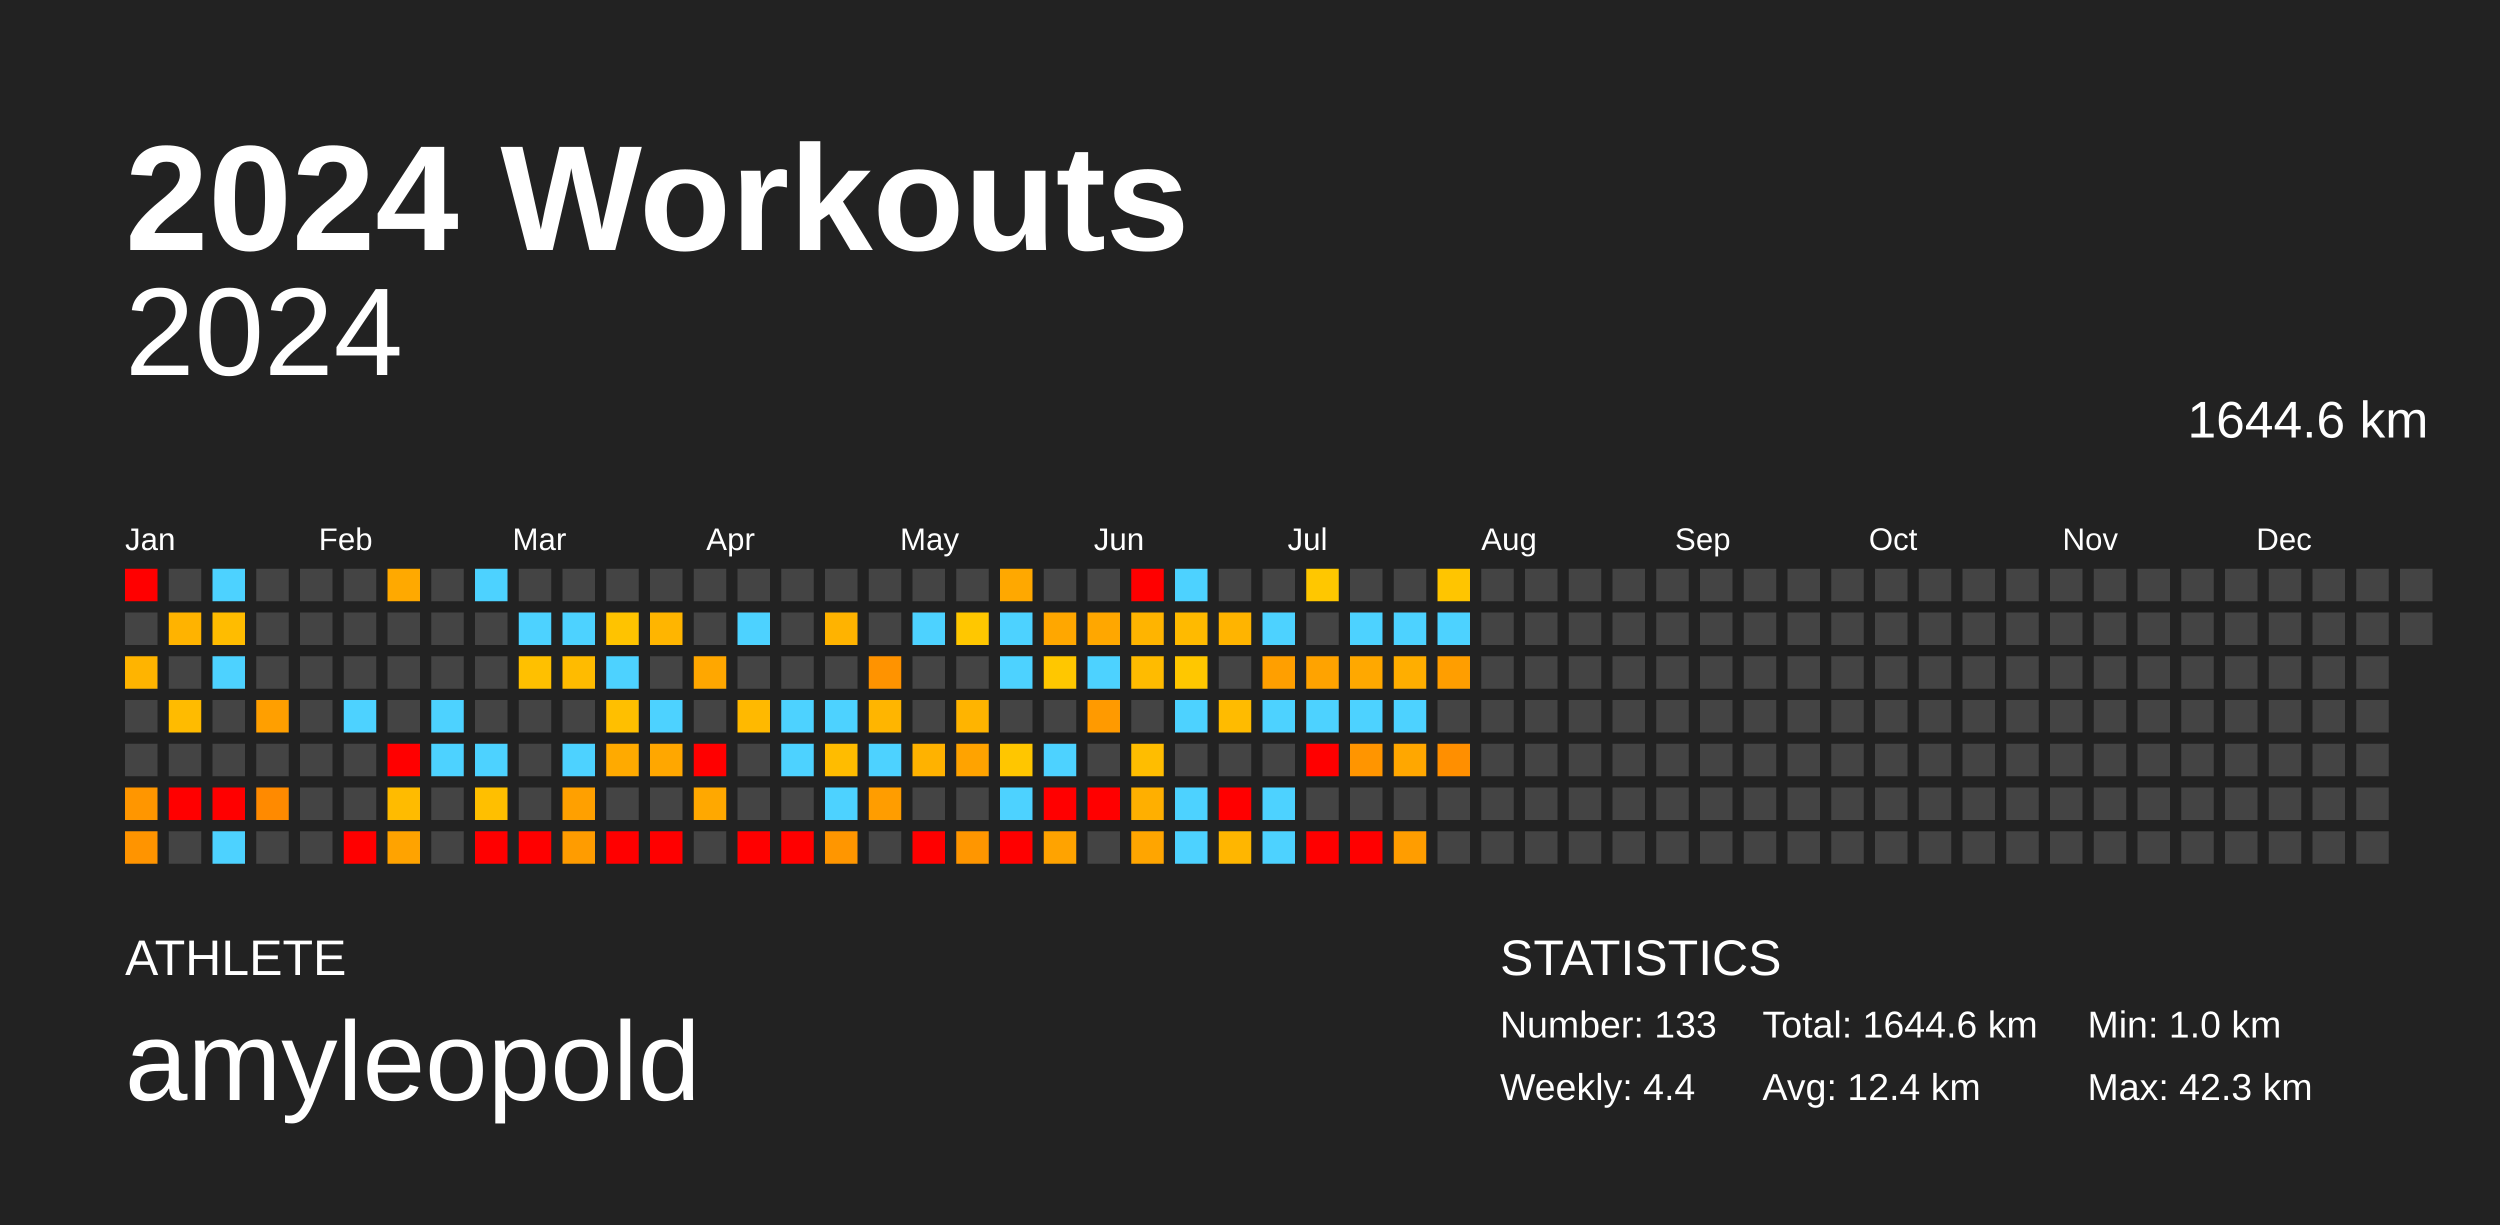
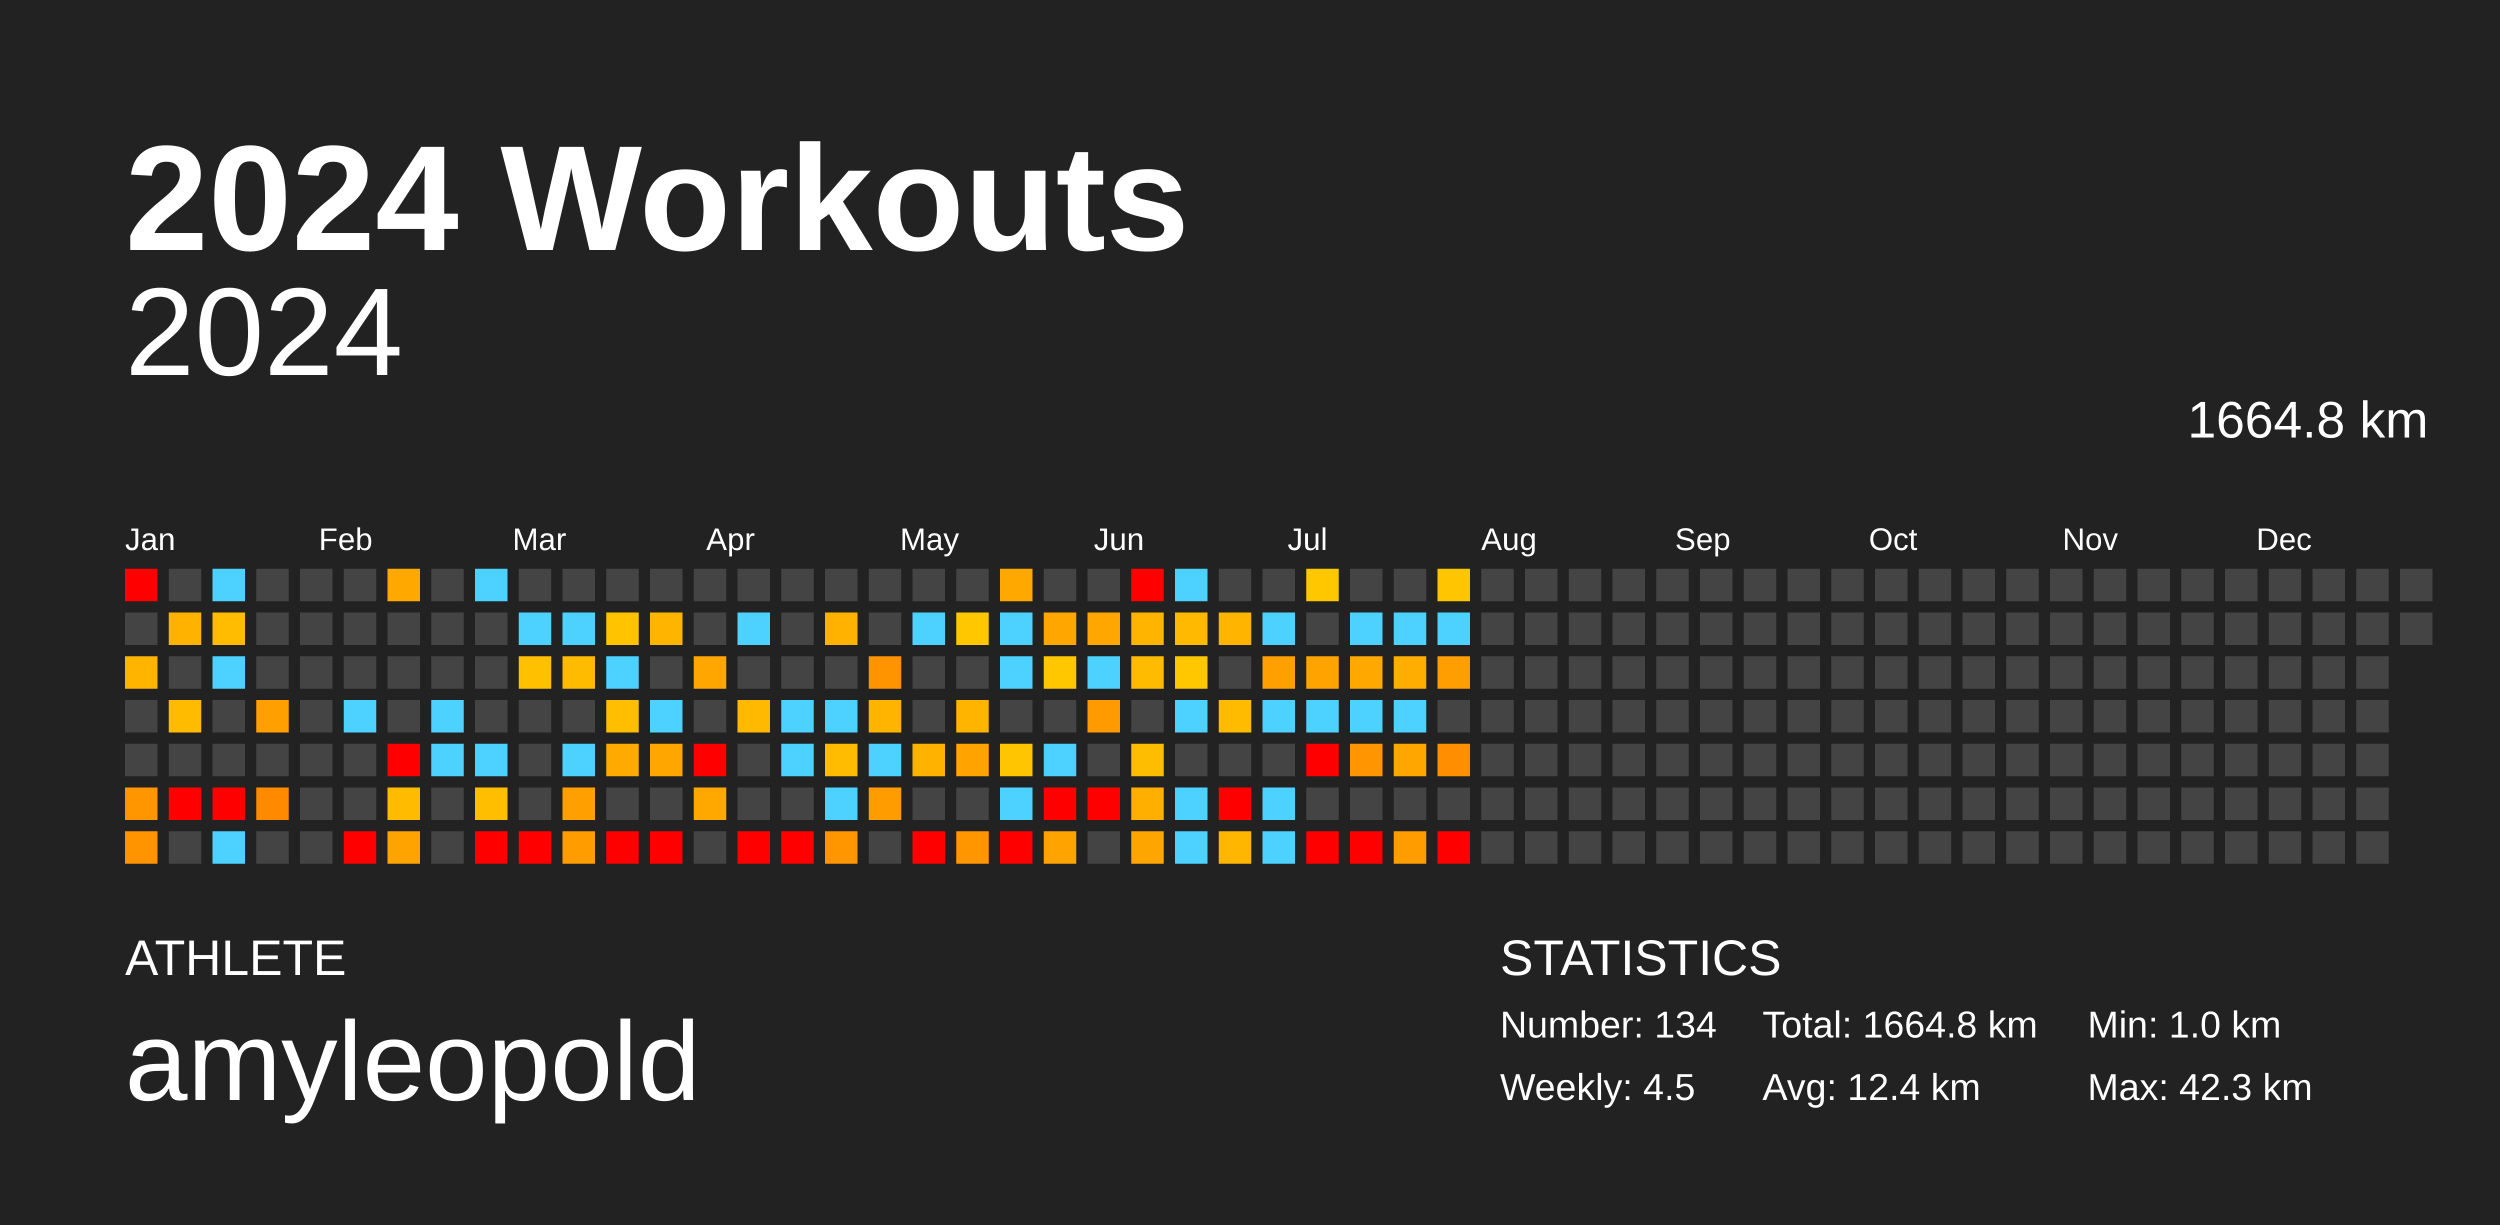
<svg xmlns="http://www.w3.org/2000/svg" baseProfile="full" height="98mm" version="1.1" viewBox="0,0,200,98" width="200mm">
  <defs />
  <rect fill="#222222" height="98" width="200" x="0" y="0" />
  <text fill="#FFFFFF" style="font-size:12px; font-family:Arial; font-weight:bold;" x="10" y="20">2024 Workouts</text>
  <text fill="#FFFFFF" style="font-size:4px; font-family:Arial" x="10" y="78">ATHLETE</text>
  <text fill="#FFFFFF" style="font-size:9px; font-family:Arial" x="10" y="88">amyleopold</text>
  <text fill="#FFFFFF" style="font-size:4px; font-family:Arial" x="120" y="78">STATISTICS</text>
-   <text fill="#FFFFFF" style="font-size:3px; font-family:Arial" x="120" y="83">Number: 133</text>
-   <text fill="#FFFFFF" style="font-size:3px; font-family:Arial" x="120" y="88">Weekly: 4.4</text>
-   <text fill="#FFFFFF" style="font-size:3px; font-family:Arial" x="141" y="83">Total: 1644.6 km</text>
+   <text fill="#FFFFFF" style="font-size:3px; font-family:Arial" x="120" y="83">Number: 134</text>
+   <text fill="#FFFFFF" style="font-size:3px; font-family:Arial" x="120" y="88">Weekly: 4.5</text>
+   <text fill="#FFFFFF" style="font-size:3px; font-family:Arial" x="141" y="83">Total: 1664.8 km</text>
  <text fill="#FFFFFF" style="font-size:3px; font-family:Arial" x="141" y="88">Avg: 12.4 km</text>
  <text fill="#FFFFFF" style="font-size:3px; font-family:Arial" x="167" y="83">Min: 1.0 km</text>
  <text fill="#FFFFFF" style="font-size:3px; font-family:Arial" x="167" y="88">Max: 42.3 km</text>
  <text alignment-baseline="hanging" fill="#FFFFFF" style="font-size:10.0px; font-family:Arial;" x="10" y="30">2024</text>
-   <text alignment-baseline="hanging" fill="#FFFFFF" style="font-size:4.125px; font-family:Arial;" x="175" y="35">1644.6 km</text>
+   <text alignment-baseline="hanging" fill="#FFFFFF" style="font-size:4.125px; font-family:Arial;" x="175" y="35">1664.8 km</text>
  <text fill="#FFFFFF" style="font-size:2.5px; font-family:Arial" x="10.0" y="44">Jan</text>
  <text fill="#FFFFFF" style="font-size:2.5px; font-family:Arial" x="25.5" y="44">Feb</text>
  <text fill="#FFFFFF" style="font-size:2.5px; font-family:Arial" x="41.0" y="44">Mar</text>
  <text fill="#FFFFFF" style="font-size:2.5px; font-family:Arial" x="56.5" y="44">Apr</text>
  <text fill="#FFFFFF" style="font-size:2.5px; font-family:Arial" x="72.0" y="44">May</text>
  <text fill="#FFFFFF" style="font-size:2.5px; font-family:Arial" x="87.5" y="44">Jun</text>
  <text fill="#FFFFFF" style="font-size:2.5px; font-family:Arial" x="103.0" y="44">Jul</text>
  <text fill="#FFFFFF" style="font-size:2.5px; font-family:Arial" x="118.5" y="44">Aug</text>
  <text fill="#FFFFFF" style="font-size:2.5px; font-family:Arial" x="134.0" y="44">Sep</text>
  <text fill="#FFFFFF" style="font-size:2.5px; font-family:Arial" x="149.5" y="44">Oct</text>
  <text fill="#FFFFFF" style="font-size:2.5px; font-family:Arial" x="165.0" y="44">Nov</text>
  <text fill="#FFFFFF" style="font-size:2.5px; font-family:Arial" x="180.5" y="44">Dec</text>
  <rect fill="red" height="2.6" width="2.6" x="10.0" y="45.5" />
  <rect fill="#444444" height="2.6" width="2.6" x="10.0" y="49.0" />
  <rect fill="#ffb400" height="2.6" width="2.6" x="10.0" y="52.5" />
  <rect fill="#444444" height="2.6" width="2.6" x="10.0" y="56.0" />
  <rect fill="#444444" height="2.6" width="2.6" x="10.0" y="59.5" />
  <rect fill="#ff9600" height="2.6" width="2.6" x="10.0" y="63.0" />
  <rect fill="#ff9400" height="2.6" width="2.6" x="10.0" y="66.5" />
  <rect fill="#444444" height="2.6" width="2.6" x="13.5" y="45.5" />
  <rect fill="#ffb300" height="2.6" width="2.6" x="13.5" y="49.0" />
  <rect fill="#444444" height="2.6" width="2.6" x="13.5" y="52.5" />
  <rect fill="#ffbb00" height="2.6" width="2.6" x="13.5" y="56.0" />
  <rect fill="#444444" height="2.6" width="2.6" x="13.5" y="59.5" />
  <rect fill="red" height="2.6" width="2.6" x="13.5" y="63.0" />
  <rect fill="#444444" height="2.6" width="2.6" x="13.5" y="66.5" />
  <rect fill="#4dd2ff" height="2.6" width="2.6" x="17.0" y="45.5" />
  <rect fill="#ffbc00" height="2.6" width="2.6" x="17.0" y="49.0" />
  <rect fill="#4dd2ff" height="2.6" width="2.6" x="17.0" y="52.5" />
  <rect fill="#444444" height="2.6" width="2.6" x="17.0" y="56.0" />
  <rect fill="#444444" height="2.6" width="2.6" x="17.0" y="59.5" />
  <rect fill="red" height="2.6" width="2.6" x="17.0" y="63.0" />
  <rect fill="#4dd2ff" height="2.6" width="2.6" x="17.0" y="66.5" />
  <rect fill="#444444" height="2.6" width="2.6" x="20.5" y="45.5" />
  <rect fill="#444444" height="2.6" width="2.6" x="20.5" y="49.0" />
  <rect fill="#444444" height="2.6" width="2.6" x="20.5" y="52.5" />
  <rect fill="#ff9f00" height="2.6" width="2.6" x="20.5" y="56.0" />
  <rect fill="#444444" height="2.6" width="2.6" x="20.5" y="59.5" />
  <rect fill="#ff8a00" height="2.6" width="2.6" x="20.5" y="63.0" />
  <rect fill="#444444" height="2.6" width="2.6" x="20.5" y="66.5" />
  <rect fill="#444444" height="2.6" width="2.6" x="24.0" y="45.5" />
  <rect fill="#444444" height="2.6" width="2.6" x="24.0" y="49.0" />
  <rect fill="#444444" height="2.6" width="2.6" x="24.0" y="52.5" />
  <rect fill="#444444" height="2.6" width="2.6" x="24.0" y="56.0" />
  <rect fill="#444444" height="2.6" width="2.6" x="24.0" y="59.5" />
  <rect fill="#444444" height="2.6" width="2.6" x="24.0" y="63.0" />
  <rect fill="#444444" height="2.6" width="2.6" x="24.0" y="66.5" />
  <rect fill="#444444" height="2.6" width="2.6" x="27.5" y="45.5" />
  <rect fill="#444444" height="2.6" width="2.6" x="27.5" y="49.0" />
  <rect fill="#444444" height="2.6" width="2.6" x="27.5" y="52.5" />
  <rect fill="#4dd2ff" height="2.6" width="2.6" x="27.5" y="56.0" />
  <rect fill="#444444" height="2.6" width="2.6" x="27.5" y="59.5" />
  <rect fill="#444444" height="2.6" width="2.6" x="27.5" y="63.0" />
  <rect fill="red" height="2.6" width="2.6" x="27.5" y="66.5" />
  <rect fill="#ffa900" height="2.6" width="2.6" x="31.0" y="45.5" />
  <rect fill="#444444" height="2.6" width="2.6" x="31.0" y="49.0" />
  <rect fill="#444444" height="2.6" width="2.6" x="31.0" y="52.5" />
  <rect fill="#444444" height="2.6" width="2.6" x="31.0" y="56.0" />
  <rect fill="red" height="2.6" width="2.6" x="31.0" y="59.5" />
  <rect fill="#ffbb00" height="2.6" width="2.6" x="31.0" y="63.0" />
  <rect fill="#ffa300" height="2.6" width="2.6" x="31.0" y="66.5" />
  <rect fill="#444444" height="2.6" width="2.6" x="34.5" y="45.5" />
  <rect fill="#444444" height="2.6" width="2.6" x="34.5" y="49.0" />
  <rect fill="#444444" height="2.6" width="2.6" x="34.5" y="52.5" />
  <rect fill="#4dd2ff" height="2.6" width="2.6" x="34.5" y="56.0" />
  <rect fill="#4dd2ff" height="2.6" width="2.6" x="34.5" y="59.5" />
  <rect fill="#444444" height="2.6" width="2.6" x="34.5" y="63.0" />
  <rect fill="#444444" height="2.6" width="2.6" x="34.5" y="66.5" />
  <rect fill="#4dd2ff" height="2.6" width="2.6" x="38.0" y="45.5" />
  <rect fill="#444444" height="2.6" width="2.6" x="38.0" y="49.0" />
  <rect fill="#444444" height="2.6" width="2.6" x="38.0" y="52.5" />
  <rect fill="#444444" height="2.6" width="2.6" x="38.0" y="56.0" />
  <rect fill="#4dd2ff" height="2.6" width="2.6" x="38.0" y="59.5" />
  <rect fill="#ffbf00" height="2.6" width="2.6" x="38.0" y="63.0" />
  <rect fill="red" height="2.6" width="2.6" x="38.0" y="66.5" />
  <rect fill="#444444" height="2.6" width="2.6" x="41.5" y="45.5" />
  <rect fill="#4dd2ff" height="2.6" width="2.6" x="41.5" y="49.0" />
  <rect fill="#ffc000" height="2.6" width="2.6" x="41.5" y="52.5" />
  <rect fill="#444444" height="2.6" width="2.6" x="41.5" y="56.0" />
  <rect fill="#444444" height="2.6" width="2.6" x="41.5" y="59.5" />
  <rect fill="#444444" height="2.6" width="2.6" x="41.5" y="63.0" />
  <rect fill="red" height="2.6" width="2.6" x="41.5" y="66.5" />
  <rect fill="#444444" height="2.6" width="2.6" x="45.0" y="45.5" />
  <rect fill="#4dd2ff" height="2.6" width="2.6" x="45.0" y="49.0" />
  <rect fill="#ffbb00" height="2.6" width="2.6" x="45.0" y="52.5" />
  <rect fill="#444444" height="2.6" width="2.6" x="45.0" y="56.0" />
  <rect fill="#4dd2ff" height="2.6" width="2.6" x="45.0" y="59.5" />
  <rect fill="#ffa000" height="2.6" width="2.6" x="45.0" y="63.0" />
  <rect fill="#ff9c00" height="2.6" width="2.6" x="45.0" y="66.5" />
  <rect fill="#444444" height="2.6" width="2.6" x="48.5" y="45.5" />
  <rect fill="#ffc300" height="2.6" width="2.6" x="48.5" y="49.0" />
  <rect fill="#4dd2ff" height="2.6" width="2.6" x="48.5" y="52.5" />
  <rect fill="#ffbf00" height="2.6" width="2.6" x="48.5" y="56.0" />
  <rect fill="#ffaa00" height="2.6" width="2.6" x="48.5" y="59.5" />
  <rect fill="#444444" height="2.6" width="2.6" x="48.5" y="63.0" />
  <rect fill="red" height="2.6" width="2.6" x="48.5" y="66.5" />
  <rect fill="#444444" height="2.6" width="2.6" x="52.0" y="45.5" />
  <rect fill="#ffb500" height="2.6" width="2.6" x="52.0" y="49.0" />
  <rect fill="#444444" height="2.6" width="2.6" x="52.0" y="52.5" />
  <rect fill="#4dd2ff" height="2.6" width="2.6" x="52.0" y="56.0" />
  <rect fill="#ffa700" height="2.6" width="2.6" x="52.0" y="59.5" />
  <rect fill="#444444" height="2.6" width="2.6" x="52.0" y="63.0" />
  <rect fill="red" height="2.6" width="2.6" x="52.0" y="66.5" />
  <rect fill="#444444" height="2.6" width="2.6" x="55.5" y="45.5" />
  <rect fill="#444444" height="2.6" width="2.6" x="55.5" y="49.0" />
  <rect fill="#ffa700" height="2.6" width="2.6" x="55.5" y="52.5" />
  <rect fill="#444444" height="2.6" width="2.6" x="55.5" y="56.0" />
  <rect fill="red" height="2.6" width="2.6" x="55.5" y="59.5" />
  <rect fill="#ffa800" height="2.6" width="2.6" x="55.5" y="63.0" />
  <rect fill="#444444" height="2.6" width="2.6" x="55.5" y="66.5" />
  <rect fill="#444444" height="2.6" width="2.6" x="59.0" y="45.5" />
  <rect fill="#4dd2ff" height="2.6" width="2.6" x="59.0" y="49.0" />
  <rect fill="#444444" height="2.6" width="2.6" x="59.0" y="52.5" />
  <rect fill="#ffb900" height="2.6" width="2.6" x="59.0" y="56.0" />
  <rect fill="#444444" height="2.6" width="2.6" x="59.0" y="59.5" />
  <rect fill="#444444" height="2.6" width="2.6" x="59.0" y="63.0" />
  <rect fill="red" height="2.6" width="2.6" x="59.0" y="66.5" />
  <rect fill="#444444" height="2.6" width="2.6" x="62.5" y="45.5" />
  <rect fill="#444444" height="2.6" width="2.6" x="62.5" y="49.0" />
  <rect fill="#444444" height="2.6" width="2.6" x="62.5" y="52.5" />
  <rect fill="#4dd2ff" height="2.6" width="2.6" x="62.5" y="56.0" />
  <rect fill="#4dd2ff" height="2.6" width="2.6" x="62.5" y="59.5" />
  <rect fill="#444444" height="2.6" width="2.6" x="62.5" y="63.0" />
  <rect fill="red" height="2.6" width="2.6" x="62.5" y="66.5" />
  <rect fill="#444444" height="2.6" width="2.6" x="66.0" y="45.5" />
  <rect fill="#ffb300" height="2.6" width="2.6" x="66.0" y="49.0" />
  <rect fill="#444444" height="2.6" width="2.6" x="66.0" y="52.5" />
  <rect fill="#4dd2ff" height="2.6" width="2.6" x="66.0" y="56.0" />
  <rect fill="#ffbc00" height="2.6" width="2.6" x="66.0" y="59.5" />
  <rect fill="#4dd2ff" height="2.6" width="2.6" x="66.0" y="63.0" />
  <rect fill="#ff9600" height="2.6" width="2.6" x="66.0" y="66.5" />
  <rect fill="#444444" height="2.6" width="2.6" x="69.5" y="45.5" />
  <rect fill="#444444" height="2.6" width="2.6" x="69.5" y="49.0" />
  <rect fill="#ff9300" height="2.6" width="2.6" x="69.5" y="52.5" />
  <rect fill="#ffb500" height="2.6" width="2.6" x="69.5" y="56.0" />
  <rect fill="#4dd2ff" height="2.6" width="2.6" x="69.5" y="59.5" />
  <rect fill="#ff9d00" height="2.6" width="2.6" x="69.5" y="63.0" />
  <rect fill="#444444" height="2.6" width="2.6" x="69.5" y="66.5" />
  <rect fill="#444444" height="2.6" width="2.6" x="73.0" y="45.5" />
  <rect fill="#4dd2ff" height="2.6" width="2.6" x="73.0" y="49.0" />
  <rect fill="#444444" height="2.6" width="2.6" x="73.0" y="52.5" />
  <rect fill="#444444" height="2.6" width="2.6" x="73.0" y="56.0" />
  <rect fill="#ffb200" height="2.6" width="2.6" x="73.0" y="59.5" />
  <rect fill="#444444" height="2.6" width="2.6" x="73.0" y="63.0" />
  <rect fill="red" height="2.6" width="2.6" x="73.0" y="66.5" />
  <rect fill="#444444" height="2.6" width="2.6" x="76.5" y="45.5" />
  <rect fill="#ffc700" height="2.6" width="2.6" x="76.5" y="49.0" />
  <rect fill="#444444" height="2.6" width="2.6" x="76.5" y="52.5" />
  <rect fill="#ffb400" height="2.6" width="2.6" x="76.5" y="56.0" />
  <rect fill="#ffa300" height="2.6" width="2.6" x="76.5" y="59.5" />
  <rect fill="#444444" height="2.6" width="2.6" x="76.5" y="63.0" />
  <rect fill="#ff9600" height="2.6" width="2.6" x="76.5" y="66.5" />
  <rect fill="#ffa800" height="2.6" width="2.6" x="80.0" y="45.5" />
  <rect fill="#4dd2ff" height="2.6" width="2.6" x="80.0" y="49.0" />
  <rect fill="#4dd2ff" height="2.6" width="2.6" x="80.0" y="52.5" />
  <rect fill="#444444" height="2.6" width="2.6" x="80.0" y="56.0" />
  <rect fill="#ffc600" height="2.6" width="2.6" x="80.0" y="59.5" />
  <rect fill="#4dd2ff" height="2.6" width="2.6" x="80.0" y="63.0" />
  <rect fill="red" height="2.6" width="2.6" x="80.0" y="66.5" />
  <rect fill="#444444" height="2.6" width="2.6" x="83.5" y="45.5" />
  <rect fill="#ffa700" height="2.6" width="2.6" x="83.5" y="49.0" />
  <rect fill="#ffc700" height="2.6" width="2.6" x="83.5" y="52.5" />
  <rect fill="#444444" height="2.6" width="2.6" x="83.5" y="56.0" />
  <rect fill="#4dd2ff" height="2.6" width="2.6" x="83.5" y="59.5" />
  <rect fill="red" height="2.6" width="2.6" x="83.5" y="63.0" />
  <rect fill="#ffa300" height="2.6" width="2.6" x="83.5" y="66.5" />
  <rect fill="#444444" height="2.6" width="2.6" x="87.0" y="45.5" />
  <rect fill="#ffa700" height="2.6" width="2.6" x="87.0" y="49.0" />
  <rect fill="#4dd2ff" height="2.6" width="2.6" x="87.0" y="52.5" />
  <rect fill="#ff9a00" height="2.6" width="2.6" x="87.0" y="56.0" />
  <rect fill="#444444" height="2.6" width="2.6" x="87.0" y="59.5" />
  <rect fill="red" height="2.6" width="2.6" x="87.0" y="63.0" />
  <rect fill="#444444" height="2.6" width="2.6" x="87.0" y="66.5" />
  <rect fill="red" height="2.6" width="2.6" x="90.5" y="45.5" />
  <rect fill="#ffb400" height="2.6" width="2.6" x="90.5" y="49.0" />
  <rect fill="#ffbb00" height="2.6" width="2.6" x="90.5" y="52.5" />
  <rect fill="#444444" height="2.6" width="2.6" x="90.5" y="56.0" />
  <rect fill="#ffbd00" height="2.6" width="2.6" x="90.5" y="59.5" />
  <rect fill="#ffaf00" height="2.6" width="2.6" x="90.5" y="63.0" />
  <rect fill="#ffa500" height="2.6" width="2.6" x="90.5" y="66.5" />
  <rect fill="#4dd2ff" height="2.6" width="2.6" x="94.0" y="45.5" />
  <rect fill="#ffba00" height="2.6" width="2.6" x="94.0" y="49.0" />
  <rect fill="#ffc700" height="2.6" width="2.6" x="94.0" y="52.5" />
  <rect fill="#4dd2ff" height="2.6" width="2.6" x="94.0" y="56.0" />
  <rect fill="#444444" height="2.6" width="2.6" x="94.0" y="59.5" />
  <rect fill="#4dd2ff" height="2.6" width="2.6" x="94.0" y="63.0" />
  <rect fill="#4dd2ff" height="2.6" width="2.6" x="94.0" y="66.5" />
  <rect fill="#444444" height="2.6" width="2.6" x="97.5" y="45.5" />
  <rect fill="#ffb400" height="2.6" width="2.6" x="97.5" y="49.0" />
  <rect fill="#444444" height="2.6" width="2.6" x="97.5" y="52.5" />
  <rect fill="#ffbb00" height="2.6" width="2.6" x="97.5" y="56.0" />
  <rect fill="#444444" height="2.6" width="2.6" x="97.5" y="59.5" />
  <rect fill="red" height="2.6" width="2.6" x="97.5" y="63.0" />
  <rect fill="#ffb600" height="2.6" width="2.6" x="97.5" y="66.5" />
  <rect fill="#444444" height="2.6" width="2.6" x="101.0" y="45.5" />
  <rect fill="#4dd2ff" height="2.6" width="2.6" x="101.0" y="49.0" />
  <rect fill="#ff9f00" height="2.6" width="2.6" x="101.0" y="52.5" />
  <rect fill="#4dd2ff" height="2.6" width="2.6" x="101.0" y="56.0" />
  <rect fill="#444444" height="2.6" width="2.6" x="101.0" y="59.5" />
  <rect fill="#4dd2ff" height="2.6" width="2.6" x="101.0" y="63.0" />
  <rect fill="#4dd2ff" height="2.6" width="2.6" x="101.0" y="66.5" />
  <rect fill="#ffc700" height="2.6" width="2.6" x="104.5" y="45.5" />
  <rect fill="#444444" height="2.6" width="2.6" x="104.5" y="49.0" />
  <rect fill="#ffa300" height="2.6" width="2.6" x="104.5" y="52.5" />
  <rect fill="#4dd2ff" height="2.6" width="2.6" x="104.5" y="56.0" />
  <rect fill="red" height="2.6" width="2.6" x="104.5" y="59.5" />
  <rect fill="#444444" height="2.6" width="2.6" x="104.5" y="63.0" />
  <rect fill="red" height="2.6" width="2.6" x="104.5" y="66.5" />
  <rect fill="#444444" height="2.6" width="2.6" x="108.0" y="45.5" />
  <rect fill="#4dd2ff" height="2.6" width="2.6" x="108.0" y="49.0" />
  <rect fill="#ffa800" height="2.6" width="2.6" x="108.0" y="52.5" />
  <rect fill="#4dd2ff" height="2.6" width="2.6" x="108.0" y="56.0" />
  <rect fill="#ff9500" height="2.6" width="2.6" x="108.0" y="59.5" />
  <rect fill="#444444" height="2.6" width="2.6" x="108.0" y="63.0" />
  <rect fill="red" height="2.6" width="2.6" x="108.0" y="66.5" />
  <rect fill="#444444" height="2.6" width="2.6" x="111.5" y="45.5" />
  <rect fill="#4dd2ff" height="2.6" width="2.6" x="111.5" y="49.0" />
  <rect fill="#ffae00" height="2.6" width="2.6" x="111.5" y="52.5" />
  <rect fill="#4dd2ff" height="2.6" width="2.6" x="111.5" y="56.0" />
  <rect fill="#ffa700" height="2.6" width="2.6" x="111.5" y="59.5" />
  <rect fill="#444444" height="2.6" width="2.6" x="111.5" y="63.0" />
  <rect fill="#ff9d00" height="2.6" width="2.6" x="111.5" y="66.5" />
  <rect fill="#ffc500" height="2.6" width="2.6" x="115.0" y="45.5" />
  <rect fill="#4dd2ff" height="2.6" width="2.6" x="115.0" y="49.0" />
  <rect fill="#ff9e00" height="2.6" width="2.6" x="115.0" y="52.5" />
  <rect fill="#444444" height="2.6" width="2.6" x="115.0" y="56.0" />
  <rect fill="#ff8f00" height="2.6" width="2.6" x="115.0" y="59.5" />
  <rect fill="#444444" height="2.6" width="2.6" x="115.0" y="63.0" />
-   <rect fill="#444444" height="2.6" width="2.6" x="115.0" y="66.5" />
+   <rect fill="red" height="2.6" width="2.6" x="115.0" y="66.5" />
  <rect fill="#444444" height="2.6" width="2.6" x="118.5" y="45.5" />
  <rect fill="#444444" height="2.6" width="2.6" x="118.5" y="49.0" />
  <rect fill="#444444" height="2.6" width="2.6" x="118.5" y="52.5" />
  <rect fill="#444444" height="2.6" width="2.6" x="118.5" y="56.0" />
  <rect fill="#444444" height="2.6" width="2.6" x="118.5" y="59.5" />
  <rect fill="#444444" height="2.6" width="2.6" x="118.5" y="63.0" />
  <rect fill="#444444" height="2.6" width="2.6" x="118.5" y="66.5" />
  <rect fill="#444444" height="2.6" width="2.6" x="122.0" y="45.5" />
  <rect fill="#444444" height="2.6" width="2.6" x="122.0" y="49.0" />
  <rect fill="#444444" height="2.6" width="2.6" x="122.0" y="52.5" />
  <rect fill="#444444" height="2.6" width="2.6" x="122.0" y="56.0" />
  <rect fill="#444444" height="2.6" width="2.6" x="122.0" y="59.5" />
  <rect fill="#444444" height="2.6" width="2.6" x="122.0" y="63.0" />
  <rect fill="#444444" height="2.6" width="2.6" x="122.0" y="66.5" />
  <rect fill="#444444" height="2.6" width="2.6" x="125.5" y="45.5" />
  <rect fill="#444444" height="2.6" width="2.6" x="125.5" y="49.0" />
  <rect fill="#444444" height="2.6" width="2.6" x="125.5" y="52.5" />
  <rect fill="#444444" height="2.6" width="2.6" x="125.5" y="56.0" />
  <rect fill="#444444" height="2.6" width="2.6" x="125.5" y="59.5" />
  <rect fill="#444444" height="2.6" width="2.6" x="125.5" y="63.0" />
  <rect fill="#444444" height="2.6" width="2.6" x="125.5" y="66.5" />
  <rect fill="#444444" height="2.6" width="2.6" x="129.0" y="45.5" />
  <rect fill="#444444" height="2.6" width="2.6" x="129.0" y="49.0" />
  <rect fill="#444444" height="2.6" width="2.6" x="129.0" y="52.5" />
  <rect fill="#444444" height="2.6" width="2.6" x="129.0" y="56.0" />
  <rect fill="#444444" height="2.6" width="2.6" x="129.0" y="59.5" />
  <rect fill="#444444" height="2.6" width="2.6" x="129.0" y="63.0" />
  <rect fill="#444444" height="2.6" width="2.6" x="129.0" y="66.5" />
  <rect fill="#444444" height="2.6" width="2.6" x="132.5" y="45.5" />
  <rect fill="#444444" height="2.6" width="2.6" x="132.5" y="49.0" />
  <rect fill="#444444" height="2.6" width="2.6" x="132.5" y="52.5" />
  <rect fill="#444444" height="2.6" width="2.6" x="132.5" y="56.0" />
  <rect fill="#444444" height="2.6" width="2.6" x="132.5" y="59.5" />
  <rect fill="#444444" height="2.6" width="2.6" x="132.5" y="63.0" />
  <rect fill="#444444" height="2.6" width="2.6" x="132.5" y="66.5" />
  <rect fill="#444444" height="2.6" width="2.6" x="136.0" y="45.5" />
  <rect fill="#444444" height="2.6" width="2.6" x="136.0" y="49.0" />
  <rect fill="#444444" height="2.6" width="2.6" x="136.0" y="52.5" />
  <rect fill="#444444" height="2.6" width="2.6" x="136.0" y="56.0" />
  <rect fill="#444444" height="2.6" width="2.6" x="136.0" y="59.5" />
  <rect fill="#444444" height="2.6" width="2.6" x="136.0" y="63.0" />
  <rect fill="#444444" height="2.6" width="2.6" x="136.0" y="66.5" />
  <rect fill="#444444" height="2.6" width="2.6" x="139.5" y="45.5" />
  <rect fill="#444444" height="2.6" width="2.6" x="139.5" y="49.0" />
  <rect fill="#444444" height="2.6" width="2.6" x="139.5" y="52.5" />
  <rect fill="#444444" height="2.6" width="2.6" x="139.5" y="56.0" />
  <rect fill="#444444" height="2.6" width="2.6" x="139.5" y="59.5" />
  <rect fill="#444444" height="2.6" width="2.6" x="139.5" y="63.0" />
  <rect fill="#444444" height="2.6" width="2.6" x="139.5" y="66.5" />
  <rect fill="#444444" height="2.6" width="2.6" x="143.0" y="45.5" />
  <rect fill="#444444" height="2.6" width="2.6" x="143.0" y="49.0" />
  <rect fill="#444444" height="2.6" width="2.6" x="143.0" y="52.5" />
  <rect fill="#444444" height="2.6" width="2.6" x="143.0" y="56.0" />
  <rect fill="#444444" height="2.6" width="2.6" x="143.0" y="59.5" />
  <rect fill="#444444" height="2.6" width="2.6" x="143.0" y="63.0" />
  <rect fill="#444444" height="2.6" width="2.6" x="143.0" y="66.5" />
  <rect fill="#444444" height="2.6" width="2.6" x="146.5" y="45.5" />
  <rect fill="#444444" height="2.6" width="2.6" x="146.5" y="49.0" />
  <rect fill="#444444" height="2.6" width="2.6" x="146.5" y="52.5" />
  <rect fill="#444444" height="2.6" width="2.6" x="146.5" y="56.0" />
  <rect fill="#444444" height="2.6" width="2.6" x="146.5" y="59.5" />
  <rect fill="#444444" height="2.6" width="2.6" x="146.5" y="63.0" />
  <rect fill="#444444" height="2.6" width="2.6" x="146.5" y="66.5" />
  <rect fill="#444444" height="2.6" width="2.6" x="150.0" y="45.5" />
  <rect fill="#444444" height="2.6" width="2.6" x="150.0" y="49.0" />
  <rect fill="#444444" height="2.6" width="2.6" x="150.0" y="52.5" />
  <rect fill="#444444" height="2.6" width="2.6" x="150.0" y="56.0" />
  <rect fill="#444444" height="2.6" width="2.6" x="150.0" y="59.5" />
  <rect fill="#444444" height="2.6" width="2.6" x="150.0" y="63.0" />
  <rect fill="#444444" height="2.6" width="2.6" x="150.0" y="66.5" />
  <rect fill="#444444" height="2.6" width="2.6" x="153.5" y="45.5" />
  <rect fill="#444444" height="2.6" width="2.6" x="153.5" y="49.0" />
  <rect fill="#444444" height="2.6" width="2.6" x="153.5" y="52.5" />
  <rect fill="#444444" height="2.6" width="2.6" x="153.5" y="56.0" />
  <rect fill="#444444" height="2.6" width="2.6" x="153.5" y="59.5" />
  <rect fill="#444444" height="2.6" width="2.6" x="153.5" y="63.0" />
  <rect fill="#444444" height="2.6" width="2.6" x="153.5" y="66.5" />
  <rect fill="#444444" height="2.6" width="2.6" x="157.0" y="45.5" />
  <rect fill="#444444" height="2.6" width="2.6" x="157.0" y="49.0" />
  <rect fill="#444444" height="2.6" width="2.6" x="157.0" y="52.5" />
  <rect fill="#444444" height="2.6" width="2.6" x="157.0" y="56.0" />
  <rect fill="#444444" height="2.6" width="2.6" x="157.0" y="59.5" />
  <rect fill="#444444" height="2.6" width="2.6" x="157.0" y="63.0" />
  <rect fill="#444444" height="2.6" width="2.6" x="157.0" y="66.5" />
  <rect fill="#444444" height="2.6" width="2.6" x="160.5" y="45.5" />
  <rect fill="#444444" height="2.6" width="2.6" x="160.5" y="49.0" />
  <rect fill="#444444" height="2.6" width="2.6" x="160.5" y="52.5" />
  <rect fill="#444444" height="2.6" width="2.6" x="160.5" y="56.0" />
  <rect fill="#444444" height="2.6" width="2.6" x="160.5" y="59.5" />
  <rect fill="#444444" height="2.6" width="2.6" x="160.5" y="63.0" />
  <rect fill="#444444" height="2.6" width="2.6" x="160.5" y="66.5" />
  <rect fill="#444444" height="2.6" width="2.6" x="164.0" y="45.5" />
  <rect fill="#444444" height="2.6" width="2.6" x="164.0" y="49.0" />
  <rect fill="#444444" height="2.6" width="2.6" x="164.0" y="52.5" />
  <rect fill="#444444" height="2.6" width="2.6" x="164.0" y="56.0" />
  <rect fill="#444444" height="2.6" width="2.6" x="164.0" y="59.5" />
  <rect fill="#444444" height="2.6" width="2.6" x="164.0" y="63.0" />
  <rect fill="#444444" height="2.6" width="2.6" x="164.0" y="66.5" />
  <rect fill="#444444" height="2.6" width="2.6" x="167.5" y="45.5" />
  <rect fill="#444444" height="2.6" width="2.6" x="167.5" y="49.0" />
  <rect fill="#444444" height="2.6" width="2.6" x="167.5" y="52.5" />
  <rect fill="#444444" height="2.6" width="2.6" x="167.5" y="56.0" />
  <rect fill="#444444" height="2.6" width="2.6" x="167.5" y="59.5" />
  <rect fill="#444444" height="2.6" width="2.6" x="167.5" y="63.0" />
  <rect fill="#444444" height="2.6" width="2.6" x="167.5" y="66.5" />
  <rect fill="#444444" height="2.6" width="2.6" x="171.0" y="45.5" />
  <rect fill="#444444" height="2.6" width="2.6" x="171.0" y="49.0" />
  <rect fill="#444444" height="2.6" width="2.6" x="171.0" y="52.5" />
  <rect fill="#444444" height="2.6" width="2.6" x="171.0" y="56.0" />
  <rect fill="#444444" height="2.6" width="2.6" x="171.0" y="59.5" />
  <rect fill="#444444" height="2.6" width="2.6" x="171.0" y="63.0" />
  <rect fill="#444444" height="2.6" width="2.6" x="171.0" y="66.5" />
  <rect fill="#444444" height="2.6" width="2.6" x="174.5" y="45.5" />
  <rect fill="#444444" height="2.6" width="2.6" x="174.5" y="49.0" />
  <rect fill="#444444" height="2.6" width="2.6" x="174.5" y="52.5" />
  <rect fill="#444444" height="2.6" width="2.6" x="174.5" y="56.0" />
  <rect fill="#444444" height="2.6" width="2.6" x="174.5" y="59.5" />
  <rect fill="#444444" height="2.6" width="2.6" x="174.5" y="63.0" />
  <rect fill="#444444" height="2.6" width="2.6" x="174.5" y="66.5" />
  <rect fill="#444444" height="2.6" width="2.6" x="178.0" y="45.5" />
  <rect fill="#444444" height="2.6" width="2.6" x="178.0" y="49.0" />
  <rect fill="#444444" height="2.6" width="2.6" x="178.0" y="52.5" />
  <rect fill="#444444" height="2.6" width="2.6" x="178.0" y="56.0" />
  <rect fill="#444444" height="2.6" width="2.6" x="178.0" y="59.5" />
  <rect fill="#444444" height="2.6" width="2.6" x="178.0" y="63.0" />
  <rect fill="#444444" height="2.6" width="2.6" x="178.0" y="66.5" />
  <rect fill="#444444" height="2.6" width="2.6" x="181.5" y="45.5" />
  <rect fill="#444444" height="2.6" width="2.6" x="181.5" y="49.0" />
  <rect fill="#444444" height="2.6" width="2.6" x="181.5" y="52.5" />
  <rect fill="#444444" height="2.6" width="2.6" x="181.5" y="56.0" />
  <rect fill="#444444" height="2.6" width="2.6" x="181.5" y="59.5" />
  <rect fill="#444444" height="2.6" width="2.6" x="181.5" y="63.0" />
  <rect fill="#444444" height="2.6" width="2.6" x="181.5" y="66.5" />
  <rect fill="#444444" height="2.6" width="2.6" x="185.0" y="45.5" />
  <rect fill="#444444" height="2.6" width="2.6" x="185.0" y="49.0" />
  <rect fill="#444444" height="2.6" width="2.6" x="185.0" y="52.5" />
  <rect fill="#444444" height="2.6" width="2.6" x="185.0" y="56.0" />
  <rect fill="#444444" height="2.6" width="2.6" x="185.0" y="59.5" />
  <rect fill="#444444" height="2.6" width="2.6" x="185.0" y="63.0" />
  <rect fill="#444444" height="2.6" width="2.6" x="185.0" y="66.5" />
  <rect fill="#444444" height="2.6" width="2.6" x="188.5" y="45.5" />
  <rect fill="#444444" height="2.6" width="2.6" x="188.5" y="49.0" />
  <rect fill="#444444" height="2.6" width="2.6" x="188.5" y="52.5" />
  <rect fill="#444444" height="2.6" width="2.6" x="188.5" y="56.0" />
  <rect fill="#444444" height="2.6" width="2.6" x="188.5" y="59.5" />
  <rect fill="#444444" height="2.6" width="2.6" x="188.5" y="63.0" />
  <rect fill="#444444" height="2.6" width="2.6" x="188.5" y="66.5" />
  <rect fill="#444444" height="2.6" width="2.6" x="192.0" y="45.5" />
  <rect fill="#444444" height="2.6" width="2.6" x="192.0" y="49.0" />
</svg>
